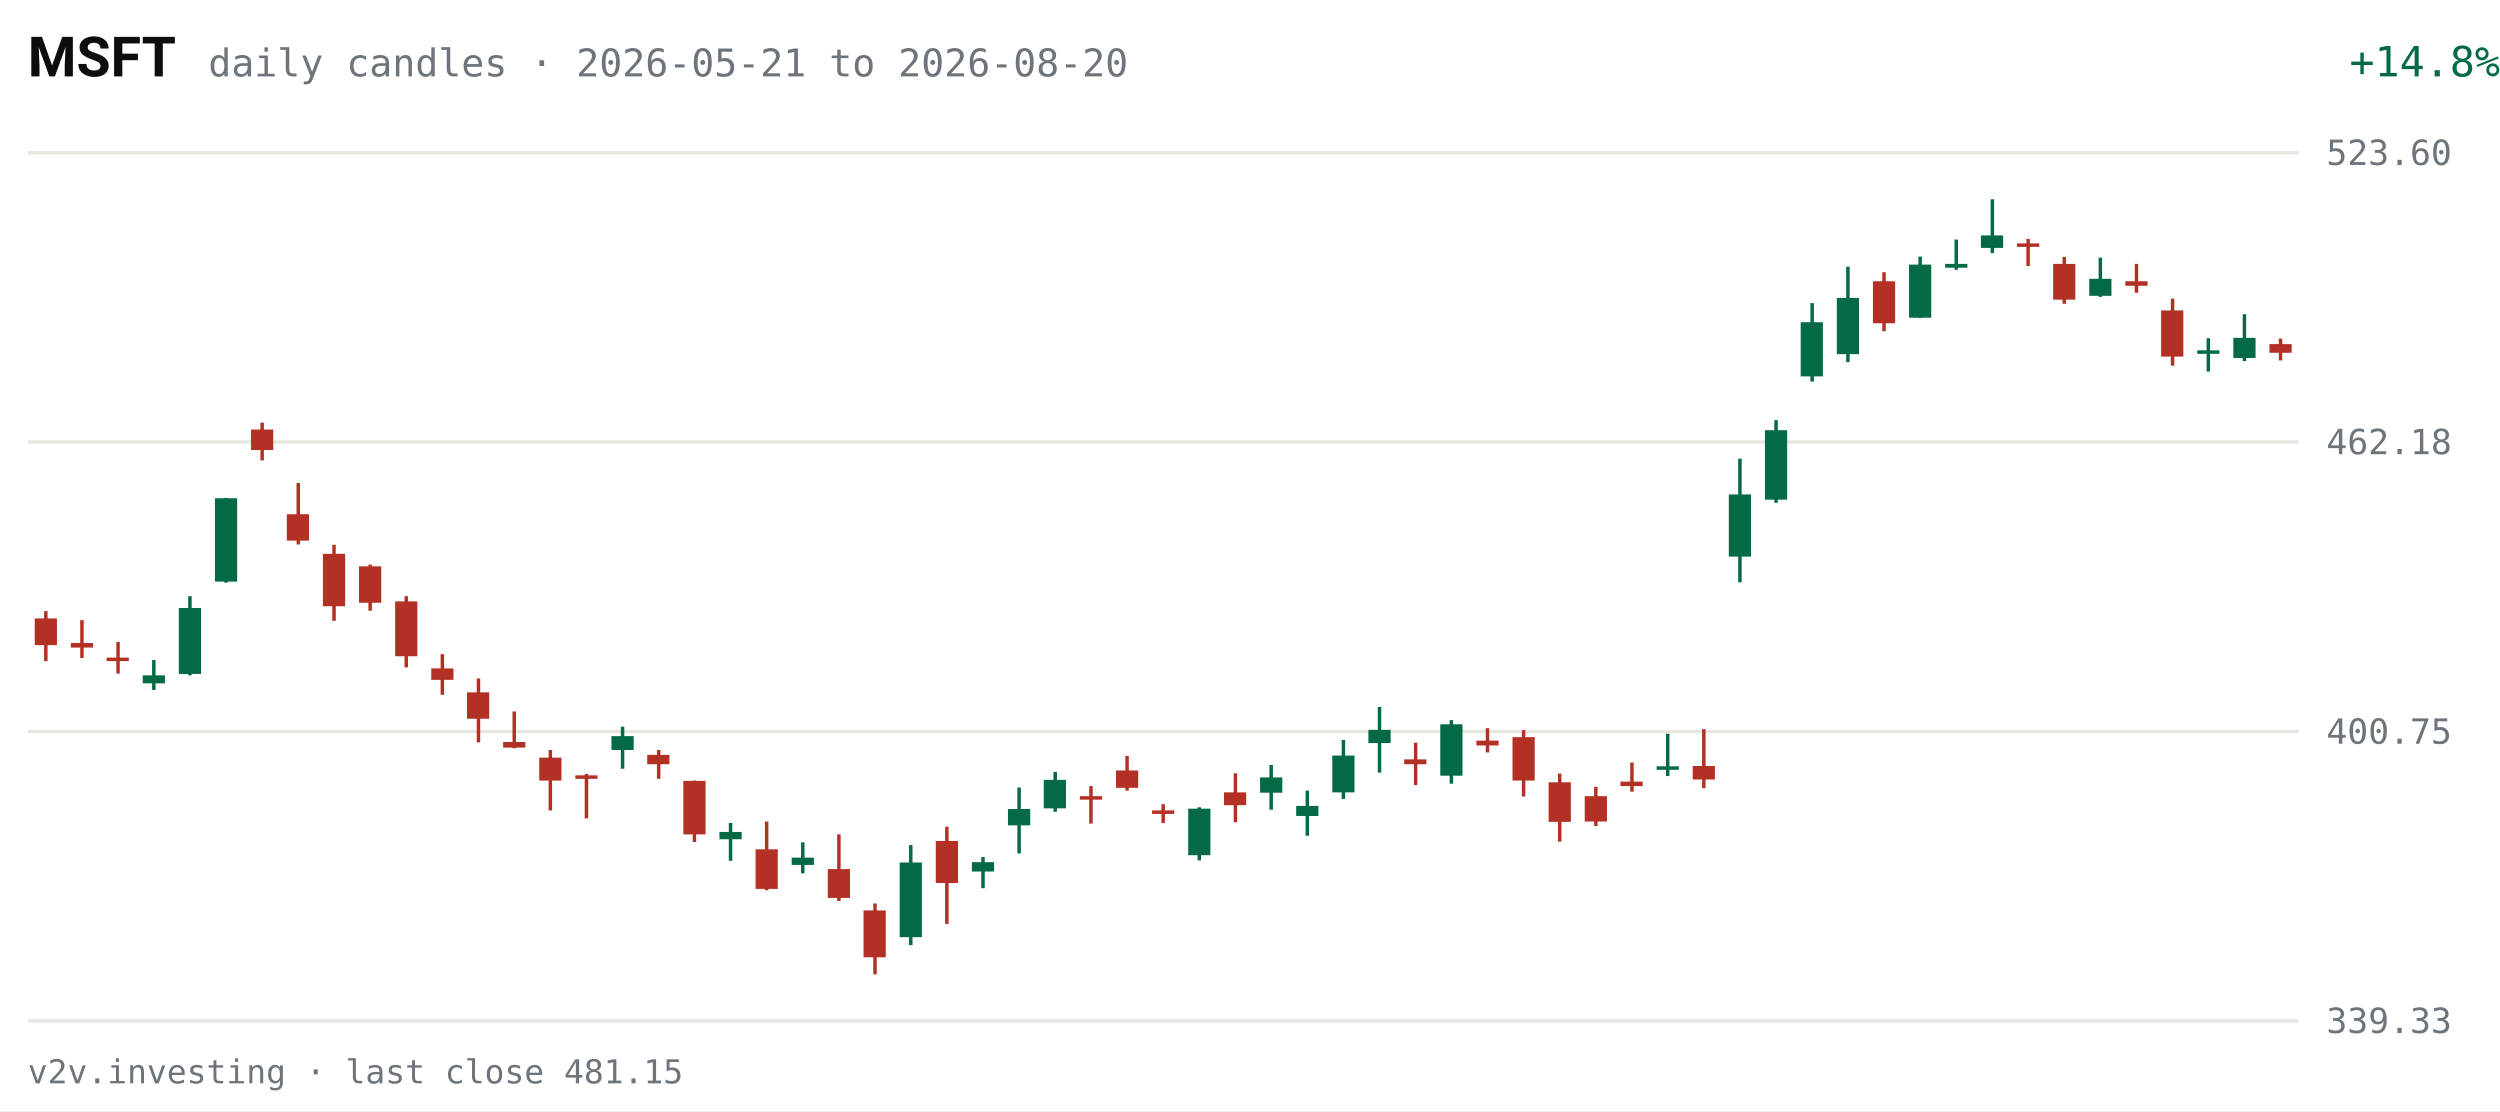
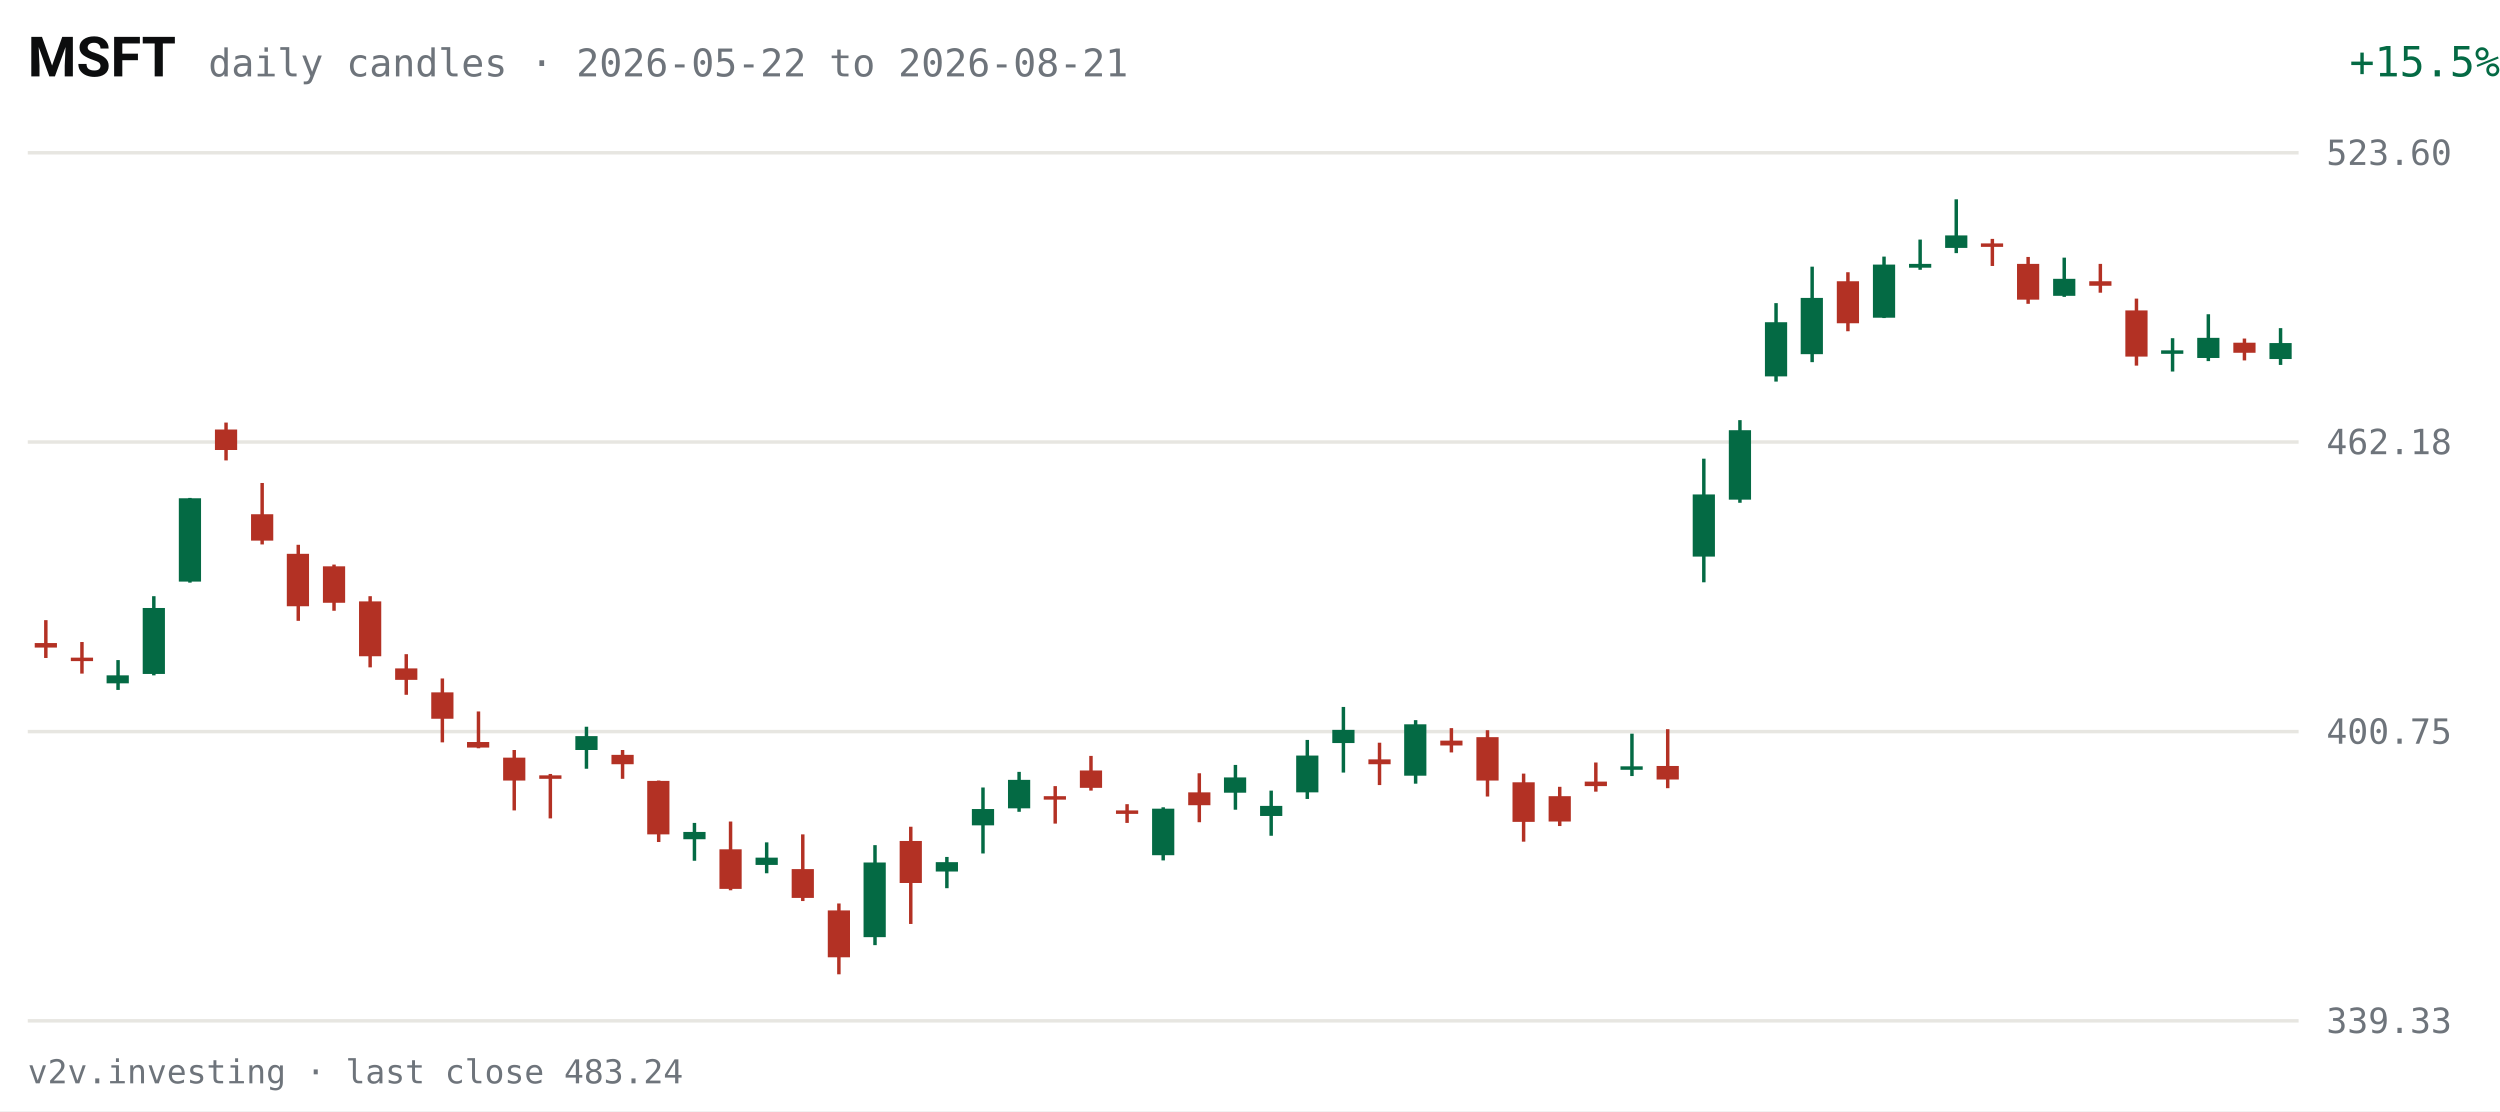
<svg xmlns="http://www.w3.org/2000/svg" viewBox="0 0 720 320" width="720" height="320" role="img" aria-label="MSFT daily candles, last 63 sessions">
  <rect width="720" height="320" fill="#FFFFFF" />
  <text x="8" y="22" fill="#0C0D0E" font-size="16" font-weight="600" font-family="system-ui,-apple-system,Segoe UI,Roboto,sans-serif">MSFT</text>
-   <text x="60" y="22" fill="#6E747B" font-size="11" font-family="ui-monospace,SFMono-Regular,Menlo,Consolas,monospace">daily candles · 2026-05-21 to 2026-08-20</text>
-   <text x="670" y="22" fill="#046A44" font-size="12" text-anchor="end" font-family="ui-monospace,SFMono-Regular,Menlo,Consolas,monospace" transform="translate(50,0)">+14.8%</text>
+   <text x="60" y="22" fill="#6E747B" font-size="11" font-family="ui-monospace,SFMono-Regular,Menlo,Consolas,monospace">daily candles · 2026-05-22 to 2026-08-21</text>
+   <text x="670" y="22" fill="#046A44" font-size="12" text-anchor="end" font-family="ui-monospace,SFMono-Regular,Menlo,Consolas,monospace" transform="translate(50,0)">+15.5%</text>
  <g font-family="ui-monospace,SFMono-Regular,Menlo,Consolas,monospace">
    <line x1="8" y1="294.0" x2="662" y2="294.0" stroke="#E7E6E1" stroke-width="1" />
    <text x="670" y="297.5" fill="#6E747B" font-size="10">339.33</text>
    <line x1="8" y1="210.7" x2="662" y2="210.7" stroke="#E7E6E1" stroke-width="1" />
    <text x="670" y="214.2" fill="#6E747B" font-size="10">400.75</text>
    <line x1="8" y1="127.3" x2="662" y2="127.3" stroke="#E7E6E1" stroke-width="1" />
    <text x="670" y="130.8" fill="#6E747B" font-size="10">462.18</text>
    <line x1="8" y1="44.0" x2="662" y2="44.0" stroke="#E7E6E1" stroke-width="1" />
    <text x="670" y="47.5" fill="#6E747B" font-size="10">523.60</text>
-     <line x1="13.2" y1="176.0" x2="13.2" y2="190.4" stroke="#B33124" stroke-width="1" />
-     <rect x="10.0" y="178.1" width="6.4" height="7.7" fill="#B33124" />
-     <line x1="23.6" y1="178.6" x2="23.6" y2="189.5" stroke="#B33124" stroke-width="1" />
-     <rect x="20.4" y="185.2" width="6.4" height="1.3" fill="#B33124" />
-     <line x1="34.0" y1="184.9" x2="34.0" y2="194.0" stroke="#B33124" stroke-width="1" />
-     <rect x="30.7" y="189.4" width="6.4" height="1.0" fill="#B33124" />
-     <line x1="44.3" y1="190.1" x2="44.3" y2="198.7" stroke="#046A44" stroke-width="1" />
-     <rect x="41.1" y="194.5" width="6.4" height="2.3" fill="#046A44" />
-     <line x1="54.7" y1="171.7" x2="54.7" y2="194.5" stroke="#046A44" stroke-width="1" />
-     <rect x="51.5" y="175.1" width="6.4" height="19.0" fill="#046A44" />
-     <line x1="65.1" y1="143.4" x2="65.1" y2="167.8" stroke="#046A44" stroke-width="1" />
-     <rect x="61.9" y="143.5" width="6.4" height="24.0" fill="#046A44" />
-     <line x1="75.5" y1="121.7" x2="75.5" y2="132.6" stroke="#B33124" stroke-width="1" />
-     <rect x="72.3" y="123.7" width="6.4" height="5.9" fill="#B33124" />
-     <line x1="85.9" y1="139.1" x2="85.9" y2="156.8" stroke="#B33124" stroke-width="1" />
-     <rect x="82.6" y="148.1" width="6.4" height="7.6" fill="#B33124" />
-     <line x1="96.2" y1="156.9" x2="96.2" y2="178.8" stroke="#B33124" stroke-width="1" />
-     <rect x="93.0" y="159.5" width="6.4" height="15.1" fill="#B33124" />
-     <line x1="106.6" y1="162.6" x2="106.6" y2="175.9" stroke="#B33124" stroke-width="1" />
-     <rect x="103.4" y="163.1" width="6.4" height="10.5" fill="#B33124" />
-     <line x1="117.0" y1="171.7" x2="117.0" y2="192.2" stroke="#B33124" stroke-width="1" />
-     <rect x="113.8" y="173.2" width="6.4" height="15.8" fill="#B33124" />
-     <line x1="127.4" y1="188.4" x2="127.4" y2="200.1" stroke="#B33124" stroke-width="1" />
-     <rect x="124.2" y="192.5" width="6.4" height="3.3" fill="#B33124" />
-     <line x1="137.8" y1="195.4" x2="137.8" y2="213.8" stroke="#B33124" stroke-width="1" />
-     <rect x="134.5" y="199.4" width="6.4" height="7.6" fill="#B33124" />
-     <line x1="148.1" y1="204.9" x2="148.1" y2="215.5" stroke="#B33124" stroke-width="1" />
-     <rect x="144.9" y="213.7" width="6.4" height="1.6" fill="#B33124" />
-     <line x1="158.5" y1="216.0" x2="158.5" y2="233.4" stroke="#B33124" stroke-width="1" />
-     <rect x="155.3" y="218.2" width="6.4" height="6.6" fill="#B33124" />
-     <line x1="168.9" y1="222.9" x2="168.9" y2="235.7" stroke="#B33124" stroke-width="1" />
-     <rect x="165.7" y="223.3" width="6.4" height="1.0" fill="#B33124" />
-     <line x1="179.3" y1="209.3" x2="179.3" y2="221.4" stroke="#046A44" stroke-width="1" />
-     <rect x="176.1" y="212.0" width="6.4" height="4.0" fill="#046A44" />
-     <line x1="189.7" y1="216.0" x2="189.7" y2="224.3" stroke="#B33124" stroke-width="1" />
-     <rect x="186.4" y="217.4" width="6.4" height="2.7" fill="#B33124" />
-     <line x1="200.0" y1="224.8" x2="200.0" y2="242.5" stroke="#B33124" stroke-width="1" />
-     <rect x="196.8" y="224.9" width="6.4" height="15.4" fill="#B33124" />
-     <line x1="210.4" y1="237.0" x2="210.4" y2="247.9" stroke="#046A44" stroke-width="1" />
-     <rect x="207.2" y="239.6" width="6.4" height="2.1" fill="#046A44" />
-     <line x1="220.8" y1="236.6" x2="220.8" y2="256.4" stroke="#B33124" stroke-width="1" />
-     <rect x="217.6" y="244.6" width="6.4" height="11.4" fill="#B33124" />
-     <line x1="231.2" y1="242.6" x2="231.2" y2="251.5" stroke="#046A44" stroke-width="1" />
-     <rect x="228.0" y="247.0" width="6.4" height="2.1" fill="#046A44" />
-     <line x1="241.6" y1="240.3" x2="241.6" y2="259.5" stroke="#B33124" stroke-width="1" />
-     <rect x="238.4" y="250.3" width="6.4" height="8.3" fill="#B33124" />
-     <line x1="252.0" y1="260.2" x2="252.0" y2="280.6" stroke="#B33124" stroke-width="1" />
-     <rect x="248.7" y="262.2" width="6.4" height="13.5" fill="#B33124" />
-     <line x1="262.3" y1="243.4" x2="262.3" y2="272.2" stroke="#046A44" stroke-width="1" />
-     <rect x="259.1" y="248.4" width="6.4" height="21.5" fill="#046A44" />
-     <line x1="272.7" y1="238.1" x2="272.7" y2="266.1" stroke="#B33124" stroke-width="1" />
-     <rect x="269.5" y="242.2" width="6.4" height="12.1" fill="#B33124" />
-     <line x1="283.1" y1="246.8" x2="283.1" y2="255.8" stroke="#046A44" stroke-width="1" />
-     <rect x="279.9" y="248.3" width="6.4" height="2.7" fill="#046A44" />
-     <line x1="293.5" y1="226.8" x2="293.5" y2="245.8" stroke="#046A44" stroke-width="1" />
-     <rect x="290.3" y="233.0" width="6.4" height="4.7" fill="#046A44" />
-     <line x1="303.9" y1="222.3" x2="303.9" y2="233.8" stroke="#046A44" stroke-width="1" />
-     <rect x="300.6" y="224.6" width="6.4" height="8.2" fill="#046A44" />
-     <line x1="314.2" y1="226.4" x2="314.2" y2="237.2" stroke="#B33124" stroke-width="1" />
-     <rect x="311.0" y="229.3" width="6.4" height="1.0" fill="#B33124" />
-     <line x1="324.6" y1="217.7" x2="324.6" y2="227.7" stroke="#B33124" stroke-width="1" />
-     <rect x="321.4" y="221.9" width="6.4" height="5.0" fill="#B33124" />
-     <line x1="335.0" y1="231.6" x2="335.0" y2="237.0" stroke="#B33124" stroke-width="1" />
-     <rect x="331.8" y="233.4" width="6.4" height="1.0" fill="#B33124" />
-     <line x1="345.4" y1="232.5" x2="345.4" y2="247.8" stroke="#046A44" stroke-width="1" />
-     <rect x="342.2" y="232.9" width="6.4" height="13.4" fill="#046A44" />
-     <line x1="355.8" y1="222.7" x2="355.8" y2="236.8" stroke="#B33124" stroke-width="1" />
-     <rect x="352.5" y="228.2" width="6.4" height="3.7" fill="#B33124" />
-     <line x1="366.1" y1="220.3" x2="366.1" y2="233.2" stroke="#046A44" stroke-width="1" />
-     <rect x="362.9" y="223.9" width="6.4" height="4.4" fill="#046A44" />
-     <line x1="376.5" y1="227.7" x2="376.5" y2="240.7" stroke="#046A44" stroke-width="1" />
-     <rect x="373.3" y="232.1" width="6.4" height="2.9" fill="#046A44" />
-     <line x1="386.9" y1="213.1" x2="386.9" y2="230.1" stroke="#046A44" stroke-width="1" />
-     <rect x="383.7" y="217.6" width="6.4" height="10.6" fill="#046A44" />
-     <line x1="397.3" y1="203.6" x2="397.3" y2="222.5" stroke="#046A44" stroke-width="1" />
-     <rect x="394.1" y="210.2" width="6.4" height="3.8" fill="#046A44" />
-     <line x1="407.7" y1="213.9" x2="407.7" y2="226.1" stroke="#B33124" stroke-width="1" />
-     <rect x="404.4" y="218.7" width="6.4" height="1.4" fill="#B33124" />
-     <line x1="418.0" y1="207.4" x2="418.0" y2="225.7" stroke="#046A44" stroke-width="1" />
-     <rect x="414.8" y="208.6" width="6.4" height="14.8" fill="#046A44" />
-     <line x1="428.4" y1="209.7" x2="428.4" y2="216.7" stroke="#B33124" stroke-width="1" />
-     <rect x="425.2" y="213.3" width="6.4" height="1.4" fill="#B33124" />
-     <line x1="438.8" y1="210.3" x2="438.8" y2="229.4" stroke="#B33124" stroke-width="1" />
-     <rect x="435.6" y="212.3" width="6.4" height="12.5" fill="#B33124" />
-     <line x1="449.2" y1="222.8" x2="449.2" y2="242.4" stroke="#B33124" stroke-width="1" />
-     <rect x="446.0" y="225.3" width="6.4" height="11.4" fill="#B33124" />
-     <line x1="459.6" y1="226.6" x2="459.6" y2="237.9" stroke="#B33124" stroke-width="1" />
-     <rect x="456.4" y="229.3" width="6.4" height="7.3" fill="#B33124" />
-     <line x1="470.0" y1="219.6" x2="470.0" y2="228.0" stroke="#B33124" stroke-width="1" />
-     <rect x="466.7" y="225.1" width="6.4" height="1.3" fill="#B33124" />
-     <line x1="480.3" y1="211.3" x2="480.3" y2="223.5" stroke="#046A44" stroke-width="1" />
-     <rect x="477.1" y="220.7" width="6.4" height="1.0" fill="#046A44" />
-     <line x1="490.7" y1="210.0" x2="490.7" y2="227.0" stroke="#B33124" stroke-width="1" />
-     <rect x="487.5" y="220.6" width="6.4" height="3.9" fill="#B33124" />
-     <line x1="501.1" y1="132.1" x2="501.1" y2="167.7" stroke="#046A44" stroke-width="1" />
-     <rect x="497.9" y="142.4" width="6.4" height="17.9" fill="#046A44" />
-     <line x1="511.5" y1="121.0" x2="511.5" y2="144.8" stroke="#046A44" stroke-width="1" />
-     <rect x="508.3" y="123.9" width="6.4" height="20.0" fill="#046A44" />
-     <line x1="521.9" y1="87.3" x2="521.9" y2="109.9" stroke="#046A44" stroke-width="1" />
-     <rect x="518.6" y="92.8" width="6.4" height="15.6" fill="#046A44" />
-     <line x1="532.2" y1="76.8" x2="532.2" y2="104.3" stroke="#046A44" stroke-width="1" />
-     <rect x="529.0" y="85.8" width="6.4" height="16.2" fill="#046A44" />
-     <line x1="542.6" y1="78.4" x2="542.6" y2="95.4" stroke="#B33124" stroke-width="1" />
-     <rect x="539.4" y="81.0" width="6.4" height="12.1" fill="#B33124" />
-     <line x1="553.0" y1="73.9" x2="553.0" y2="91.6" stroke="#046A44" stroke-width="1" />
-     <rect x="549.8" y="76.2" width="6.4" height="15.3" fill="#046A44" />
-     <line x1="563.4" y1="69.0" x2="563.4" y2="77.7" stroke="#046A44" stroke-width="1" />
-     <rect x="560.2" y="76.0" width="6.4" height="1.1" fill="#046A44" />
-     <line x1="573.8" y1="57.4" x2="573.8" y2="72.9" stroke="#046A44" stroke-width="1" />
-     <rect x="570.5" y="67.8" width="6.4" height="3.6" fill="#046A44" />
-     <line x1="584.1" y1="68.8" x2="584.1" y2="76.6" stroke="#B33124" stroke-width="1" />
-     <rect x="580.9" y="70.1" width="6.4" height="1.0" fill="#B33124" />
-     <line x1="594.5" y1="74.0" x2="594.5" y2="87.5" stroke="#B33124" stroke-width="1" />
-     <rect x="591.3" y="76.0" width="6.4" height="10.3" fill="#B33124" />
-     <line x1="604.9" y1="74.2" x2="604.9" y2="85.5" stroke="#046A44" stroke-width="1" />
-     <rect x="601.7" y="80.3" width="6.4" height="4.9" fill="#046A44" />
-     <line x1="615.3" y1="76.0" x2="615.3" y2="84.3" stroke="#B33124" stroke-width="1" />
-     <rect x="612.1" y="81.0" width="6.4" height="1.3" fill="#B33124" />
-     <line x1="625.7" y1="86.0" x2="625.7" y2="105.3" stroke="#B33124" stroke-width="1" />
-     <rect x="622.4" y="89.4" width="6.4" height="13.3" fill="#B33124" />
-     <line x1="636.0" y1="97.4" x2="636.0" y2="107.0" stroke="#046A44" stroke-width="1" />
-     <rect x="632.8" y="100.9" width="6.4" height="1.0" fill="#046A44" />
-     <line x1="646.4" y1="90.5" x2="646.4" y2="104.0" stroke="#046A44" stroke-width="1" />
-     <rect x="643.2" y="97.3" width="6.4" height="5.8" fill="#046A44" />
-     <line x1="656.8" y1="97.5" x2="656.8" y2="103.8" stroke="#B33124" stroke-width="1" />
-     <rect x="653.6" y="99.1" width="6.4" height="2.5" fill="#B33124" />
+     <line x1="13.2" y1="178.6" x2="13.2" y2="189.5" stroke="#B33124" stroke-width="1" />
+     <rect x="10.0" y="185.2" width="6.4" height="1.3" fill="#B33124" />
+     <line x1="23.6" y1="184.9" x2="23.6" y2="194.0" stroke="#B33124" stroke-width="1" />
+     <rect x="20.4" y="189.4" width="6.4" height="1.0" fill="#B33124" />
+     <line x1="34.0" y1="190.1" x2="34.0" y2="198.7" stroke="#046A44" stroke-width="1" />
+     <rect x="30.7" y="194.5" width="6.4" height="2.3" fill="#046A44" />
+     <line x1="44.3" y1="171.7" x2="44.3" y2="194.5" stroke="#046A44" stroke-width="1" />
+     <rect x="41.1" y="175.1" width="6.4" height="19.0" fill="#046A44" />
+     <line x1="54.7" y1="143.4" x2="54.7" y2="167.8" stroke="#046A44" stroke-width="1" />
+     <rect x="51.5" y="143.5" width="6.4" height="24.0" fill="#046A44" />
+     <line x1="65.1" y1="121.7" x2="65.1" y2="132.6" stroke="#B33124" stroke-width="1" />
+     <rect x="61.9" y="123.7" width="6.4" height="5.9" fill="#B33124" />
+     <line x1="75.5" y1="139.1" x2="75.5" y2="156.8" stroke="#B33124" stroke-width="1" />
+     <rect x="72.3" y="148.1" width="6.4" height="7.6" fill="#B33124" />
+     <line x1="85.9" y1="156.9" x2="85.9" y2="178.8" stroke="#B33124" stroke-width="1" />
+     <rect x="82.6" y="159.5" width="6.4" height="15.1" fill="#B33124" />
+     <line x1="96.2" y1="162.6" x2="96.2" y2="175.9" stroke="#B33124" stroke-width="1" />
+     <rect x="93.0" y="163.1" width="6.4" height="10.5" fill="#B33124" />
+     <line x1="106.6" y1="171.7" x2="106.6" y2="192.2" stroke="#B33124" stroke-width="1" />
+     <rect x="103.4" y="173.2" width="6.4" height="15.8" fill="#B33124" />
+     <line x1="117.0" y1="188.4" x2="117.0" y2="200.1" stroke="#B33124" stroke-width="1" />
+     <rect x="113.8" y="192.5" width="6.4" height="3.3" fill="#B33124" />
+     <line x1="127.4" y1="195.4" x2="127.4" y2="213.8" stroke="#B33124" stroke-width="1" />
+     <rect x="124.2" y="199.4" width="6.4" height="7.6" fill="#B33124" />
+     <line x1="137.8" y1="204.9" x2="137.8" y2="215.5" stroke="#B33124" stroke-width="1" />
+     <rect x="134.5" y="213.7" width="6.4" height="1.6" fill="#B33124" />
+     <line x1="148.1" y1="216.0" x2="148.1" y2="233.4" stroke="#B33124" stroke-width="1" />
+     <rect x="144.9" y="218.2" width="6.4" height="6.6" fill="#B33124" />
+     <line x1="158.5" y1="222.9" x2="158.5" y2="235.7" stroke="#B33124" stroke-width="1" />
+     <rect x="155.3" y="223.3" width="6.4" height="1.0" fill="#B33124" />
+     <line x1="168.9" y1="209.3" x2="168.9" y2="221.4" stroke="#046A44" stroke-width="1" />
+     <rect x="165.7" y="212.0" width="6.4" height="4.0" fill="#046A44" />
+     <line x1="179.3" y1="216.0" x2="179.3" y2="224.3" stroke="#B33124" stroke-width="1" />
+     <rect x="176.1" y="217.4" width="6.4" height="2.7" fill="#B33124" />
+     <line x1="189.7" y1="224.8" x2="189.7" y2="242.5" stroke="#B33124" stroke-width="1" />
+     <rect x="186.4" y="224.9" width="6.4" height="15.4" fill="#B33124" />
+     <line x1="200.0" y1="237.0" x2="200.0" y2="247.9" stroke="#046A44" stroke-width="1" />
+     <rect x="196.8" y="239.6" width="6.4" height="2.1" fill="#046A44" />
+     <line x1="210.4" y1="236.6" x2="210.4" y2="256.4" stroke="#B33124" stroke-width="1" />
+     <rect x="207.2" y="244.6" width="6.4" height="11.4" fill="#B33124" />
+     <line x1="220.8" y1="242.6" x2="220.8" y2="251.5" stroke="#046A44" stroke-width="1" />
+     <rect x="217.6" y="247.0" width="6.4" height="2.1" fill="#046A44" />
+     <line x1="231.2" y1="240.3" x2="231.2" y2="259.5" stroke="#B33124" stroke-width="1" />
+     <rect x="228.0" y="250.3" width="6.4" height="8.3" fill="#B33124" />
+     <line x1="241.6" y1="260.2" x2="241.6" y2="280.6" stroke="#B33124" stroke-width="1" />
+     <rect x="238.4" y="262.2" width="6.4" height="13.5" fill="#B33124" />
+     <line x1="252.0" y1="243.4" x2="252.0" y2="272.2" stroke="#046A44" stroke-width="1" />
+     <rect x="248.7" y="248.4" width="6.4" height="21.5" fill="#046A44" />
+     <line x1="262.3" y1="238.1" x2="262.3" y2="266.1" stroke="#B33124" stroke-width="1" />
+     <rect x="259.1" y="242.2" width="6.4" height="12.1" fill="#B33124" />
+     <line x1="272.7" y1="246.8" x2="272.7" y2="255.8" stroke="#046A44" stroke-width="1" />
+     <rect x="269.5" y="248.3" width="6.4" height="2.7" fill="#046A44" />
+     <line x1="283.1" y1="226.8" x2="283.1" y2="245.8" stroke="#046A44" stroke-width="1" />
+     <rect x="279.9" y="233.0" width="6.4" height="4.7" fill="#046A44" />
+     <line x1="293.5" y1="222.3" x2="293.5" y2="233.8" stroke="#046A44" stroke-width="1" />
+     <rect x="290.3" y="224.6" width="6.4" height="8.2" fill="#046A44" />
+     <line x1="303.9" y1="226.4" x2="303.9" y2="237.2" stroke="#B33124" stroke-width="1" />
+     <rect x="300.6" y="229.3" width="6.4" height="1.0" fill="#B33124" />
+     <line x1="314.2" y1="217.7" x2="314.2" y2="227.7" stroke="#B33124" stroke-width="1" />
+     <rect x="311.0" y="221.9" width="6.4" height="5.0" fill="#B33124" />
+     <line x1="324.6" y1="231.6" x2="324.6" y2="237.0" stroke="#B33124" stroke-width="1" />
+     <rect x="321.4" y="233.4" width="6.4" height="1.0" fill="#B33124" />
+     <line x1="335.0" y1="232.5" x2="335.0" y2="247.8" stroke="#046A44" stroke-width="1" />
+     <rect x="331.8" y="232.9" width="6.4" height="13.4" fill="#046A44" />
+     <line x1="345.4" y1="222.7" x2="345.4" y2="236.8" stroke="#B33124" stroke-width="1" />
+     <rect x="342.2" y="228.2" width="6.4" height="3.7" fill="#B33124" />
+     <line x1="355.8" y1="220.3" x2="355.8" y2="233.2" stroke="#046A44" stroke-width="1" />
+     <rect x="352.5" y="223.9" width="6.4" height="4.4" fill="#046A44" />
+     <line x1="366.1" y1="227.7" x2="366.1" y2="240.7" stroke="#046A44" stroke-width="1" />
+     <rect x="362.9" y="232.1" width="6.4" height="2.9" fill="#046A44" />
+     <line x1="376.5" y1="213.1" x2="376.5" y2="230.1" stroke="#046A44" stroke-width="1" />
+     <rect x="373.3" y="217.6" width="6.4" height="10.6" fill="#046A44" />
+     <line x1="386.9" y1="203.6" x2="386.9" y2="222.5" stroke="#046A44" stroke-width="1" />
+     <rect x="383.7" y="210.2" width="6.4" height="3.8" fill="#046A44" />
+     <line x1="397.3" y1="213.9" x2="397.3" y2="226.1" stroke="#B33124" stroke-width="1" />
+     <rect x="394.1" y="218.7" width="6.4" height="1.4" fill="#B33124" />
+     <line x1="407.7" y1="207.4" x2="407.7" y2="225.7" stroke="#046A44" stroke-width="1" />
+     <rect x="404.4" y="208.6" width="6.4" height="14.8" fill="#046A44" />
+     <line x1="418.0" y1="209.7" x2="418.0" y2="216.7" stroke="#B33124" stroke-width="1" />
+     <rect x="414.8" y="213.3" width="6.4" height="1.4" fill="#B33124" />
+     <line x1="428.4" y1="210.3" x2="428.4" y2="229.4" stroke="#B33124" stroke-width="1" />
+     <rect x="425.2" y="212.3" width="6.4" height="12.5" fill="#B33124" />
+     <line x1="438.8" y1="222.8" x2="438.8" y2="242.4" stroke="#B33124" stroke-width="1" />
+     <rect x="435.6" y="225.3" width="6.4" height="11.4" fill="#B33124" />
+     <line x1="449.2" y1="226.6" x2="449.2" y2="237.9" stroke="#B33124" stroke-width="1" />
+     <rect x="446.0" y="229.3" width="6.4" height="7.3" fill="#B33124" />
+     <line x1="459.6" y1="219.6" x2="459.6" y2="228.0" stroke="#B33124" stroke-width="1" />
+     <rect x="456.4" y="225.1" width="6.4" height="1.3" fill="#B33124" />
+     <line x1="470.0" y1="211.3" x2="470.0" y2="223.5" stroke="#046A44" stroke-width="1" />
+     <rect x="466.7" y="220.7" width="6.4" height="1.0" fill="#046A44" />
+     <line x1="480.3" y1="210.0" x2="480.3" y2="227.0" stroke="#B33124" stroke-width="1" />
+     <rect x="477.1" y="220.6" width="6.4" height="3.9" fill="#B33124" />
+     <line x1="490.7" y1="132.1" x2="490.7" y2="167.7" stroke="#046A44" stroke-width="1" />
+     <rect x="487.5" y="142.4" width="6.4" height="17.9" fill="#046A44" />
+     <line x1="501.1" y1="121.0" x2="501.1" y2="144.8" stroke="#046A44" stroke-width="1" />
+     <rect x="497.9" y="123.9" width="6.4" height="20.0" fill="#046A44" />
+     <line x1="511.5" y1="87.3" x2="511.5" y2="109.9" stroke="#046A44" stroke-width="1" />
+     <rect x="508.3" y="92.8" width="6.4" height="15.6" fill="#046A44" />
+     <line x1="521.9" y1="76.8" x2="521.9" y2="104.3" stroke="#046A44" stroke-width="1" />
+     <rect x="518.6" y="85.8" width="6.4" height="16.2" fill="#046A44" />
+     <line x1="532.2" y1="78.4" x2="532.2" y2="95.4" stroke="#B33124" stroke-width="1" />
+     <rect x="529.0" y="81.0" width="6.4" height="12.1" fill="#B33124" />
+     <line x1="542.6" y1="73.9" x2="542.6" y2="91.6" stroke="#046A44" stroke-width="1" />
+     <rect x="539.4" y="76.2" width="6.4" height="15.3" fill="#046A44" />
+     <line x1="553.0" y1="69.0" x2="553.0" y2="77.7" stroke="#046A44" stroke-width="1" />
+     <rect x="549.8" y="76.0" width="6.4" height="1.1" fill="#046A44" />
+     <line x1="563.4" y1="57.4" x2="563.4" y2="72.9" stroke="#046A44" stroke-width="1" />
+     <rect x="560.2" y="67.8" width="6.4" height="3.6" fill="#046A44" />
+     <line x1="573.8" y1="68.8" x2="573.8" y2="76.6" stroke="#B33124" stroke-width="1" />
+     <rect x="570.5" y="70.1" width="6.4" height="1.0" fill="#B33124" />
+     <line x1="584.1" y1="74.0" x2="584.1" y2="87.5" stroke="#B33124" stroke-width="1" />
+     <rect x="580.9" y="76.0" width="6.4" height="10.3" fill="#B33124" />
+     <line x1="594.5" y1="74.2" x2="594.5" y2="85.5" stroke="#046A44" stroke-width="1" />
+     <rect x="591.3" y="80.3" width="6.4" height="4.9" fill="#046A44" />
+     <line x1="604.9" y1="76.0" x2="604.9" y2="84.3" stroke="#B33124" stroke-width="1" />
+     <rect x="601.7" y="81.0" width="6.4" height="1.3" fill="#B33124" />
+     <line x1="615.3" y1="86.0" x2="615.3" y2="105.3" stroke="#B33124" stroke-width="1" />
+     <rect x="612.1" y="89.4" width="6.4" height="13.3" fill="#B33124" />
+     <line x1="625.7" y1="97.4" x2="625.7" y2="107.0" stroke="#046A44" stroke-width="1" />
+     <rect x="622.4" y="100.9" width="6.4" height="1.0" fill="#046A44" />
+     <line x1="636.0" y1="90.5" x2="636.0" y2="104.0" stroke="#046A44" stroke-width="1" />
+     <rect x="632.8" y="97.3" width="6.4" height="5.8" fill="#046A44" />
+     <line x1="646.4" y1="97.5" x2="646.4" y2="103.8" stroke="#B33124" stroke-width="1" />
+     <rect x="643.2" y="98.7" width="6.4" height="2.9" fill="#B33124" />
+     <line x1="656.8" y1="94.5" x2="656.8" y2="105.1" stroke="#046A44" stroke-width="1" />
+     <rect x="653.6" y="98.8" width="6.4" height="4.6" fill="#046A44" />
  </g>
-   <text x="8" y="312" fill="#6E747B" font-size="9.5" font-family="ui-monospace,SFMono-Regular,Menlo,Consolas,monospace">v2v.investing · last close 481.15</text>
+   <text x="8" y="312" fill="#6E747B" font-size="9.5" font-family="ui-monospace,SFMono-Regular,Menlo,Consolas,monospace">v2v.investing · last close 483.24</text>
</svg>
